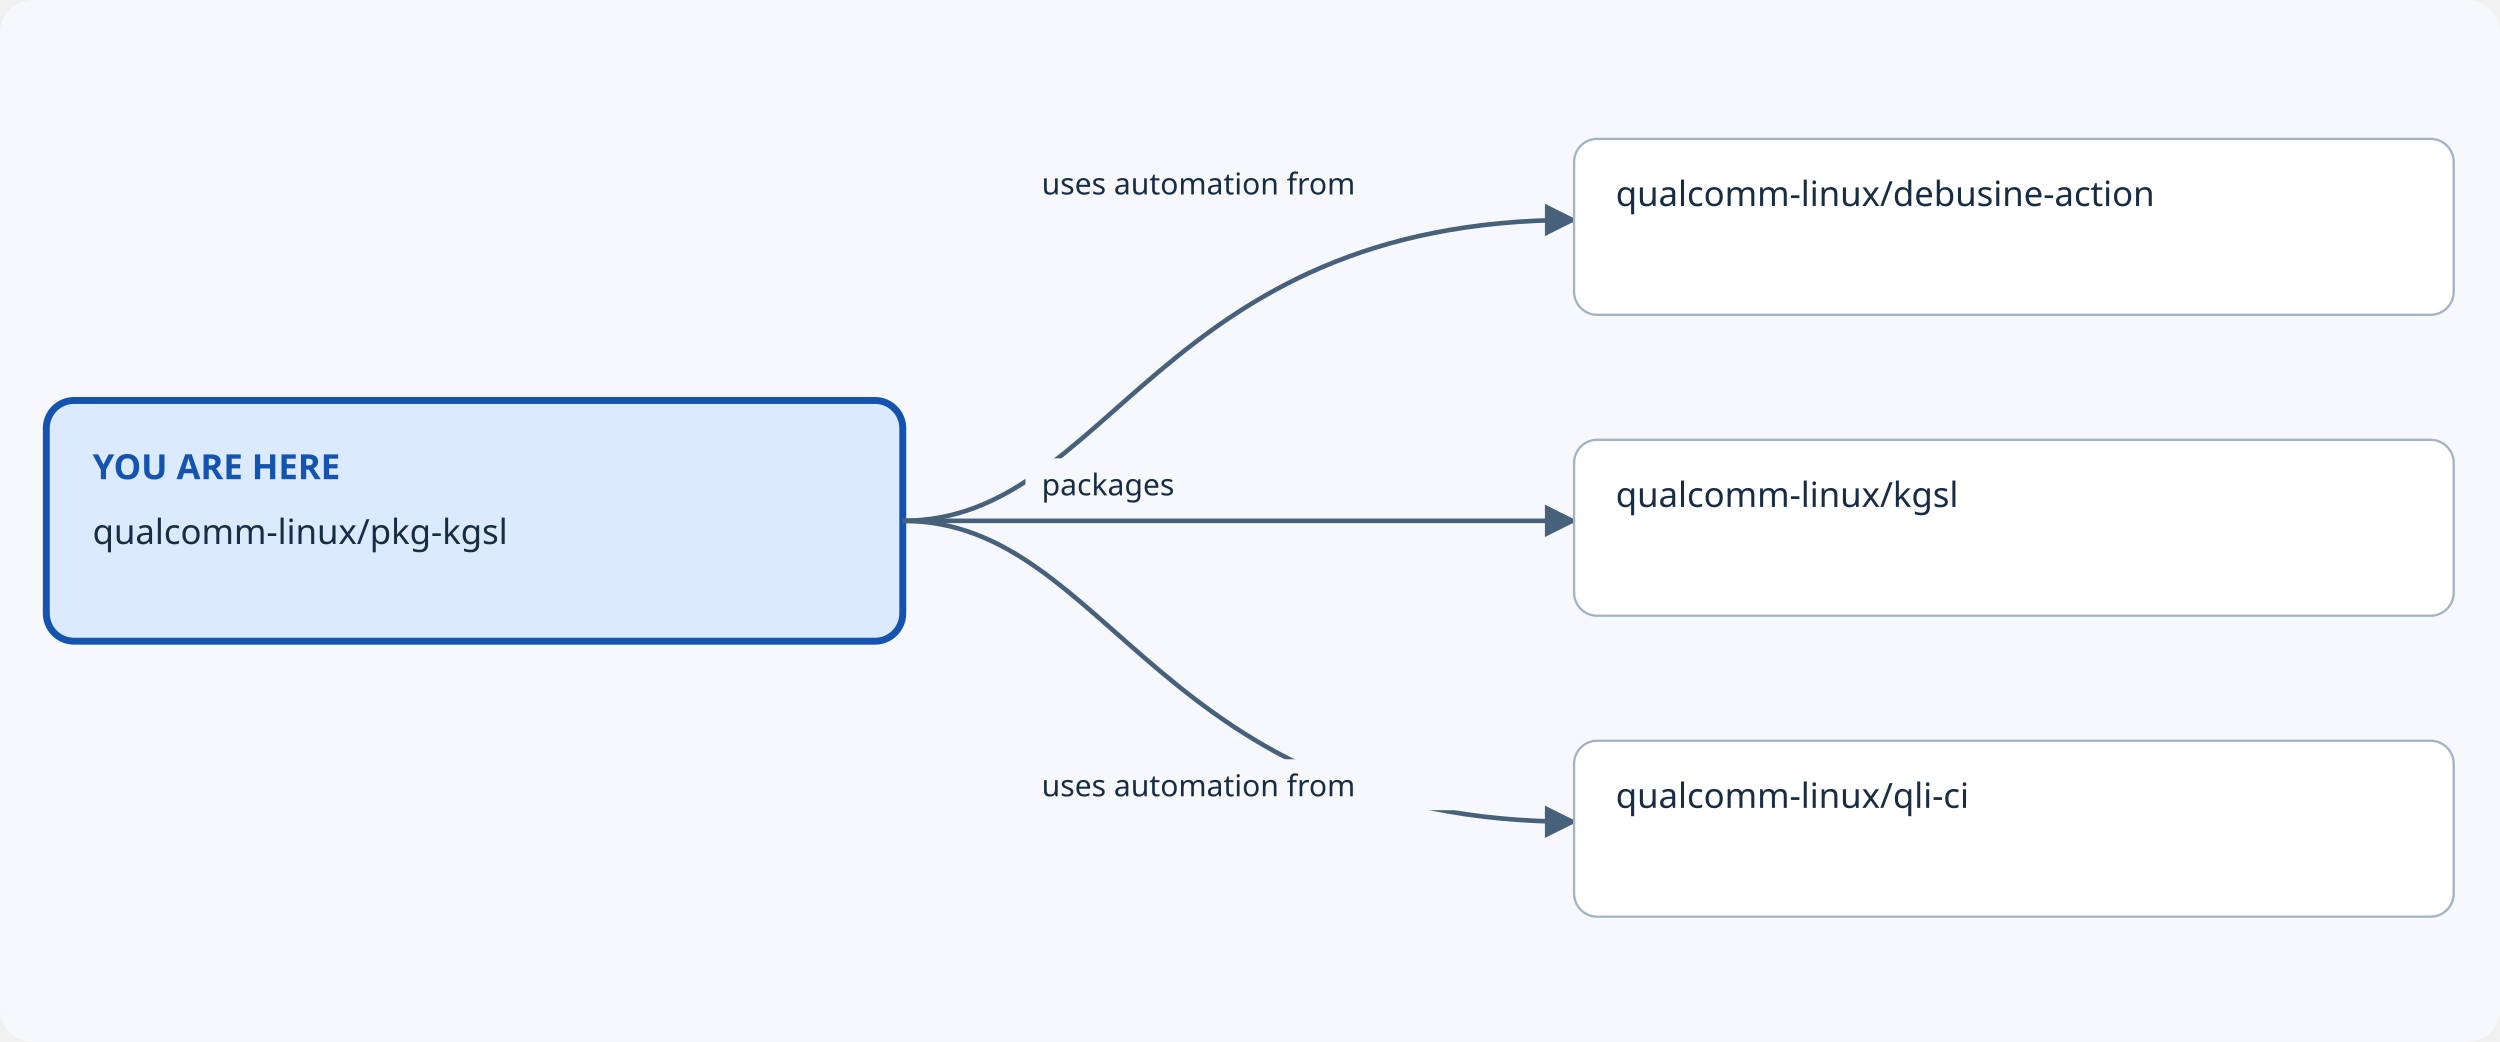
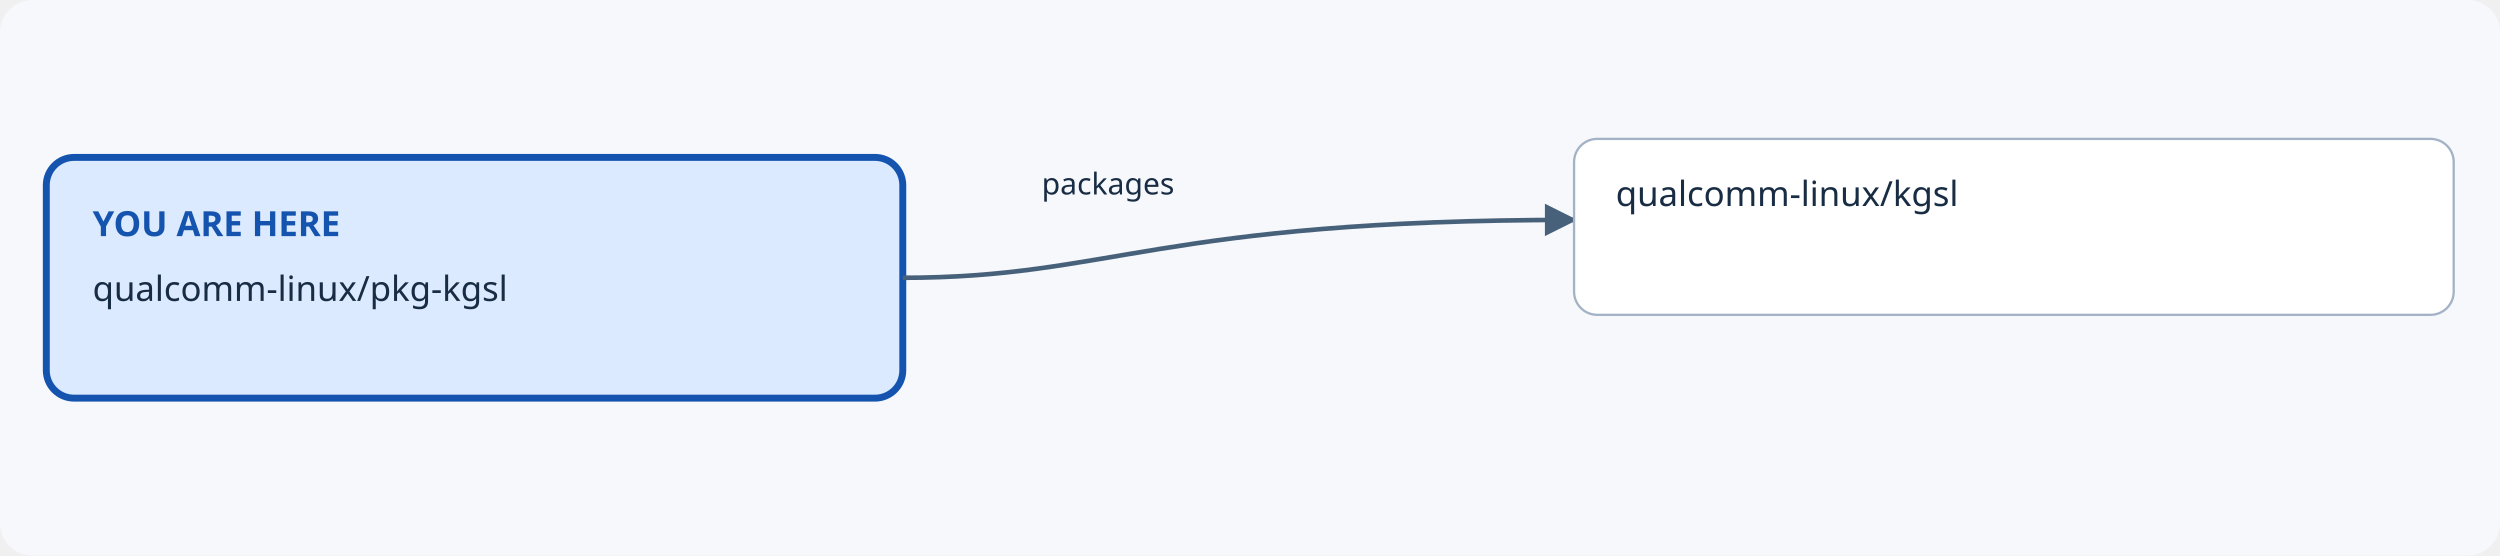
- <svg xmlns="http://www.w3.org/2000/svg" viewBox="0 0 1080 450" role="img" aria-labelledby="title desc">
+ <svg xmlns="http://www.w3.org/2000/svg" viewBox="0 0 1080 240" role="img" aria-labelledby="title desc">
  <defs>
    <marker id="arrow" viewBox="0 0 10 10" refX="9" refY="5" markerWidth="7" markerHeight="7" orient="auto-start-reverse">
      <path d="M 0 0 L 10 5 L 0 10 z" fill="#48617a" />
    </marker>
  </defs>
  <rect width="1080" height="100%" rx="14" fill="#f6f8fc" />
  <g font-family="sans-serif" font-size="15" fill="#182c43">
-     <rect x="20" y="173.0" width="370" height="104" rx="12" fill="#dbeafe" stroke="#1554ae" stroke-width="3" />
-     <text x="40" y="207.0" font-weight="bold" fill="#1554ae">YOU ARE HERE</text>
-     <text x="40" y="235.0">qualcomm-linux/pkg-kgsl</text>
-     <path d="M 390 225.0 C 480 225.0, 500 95.0, 680 95.0" fill="none" stroke="#48617a" stroke-width="2" marker-end="url(#arrow)" />
+     <rect x="20" y="68.0" width="370" height="104" rx="12" fill="#dbeafe" stroke="#1554ae" stroke-width="3" />
+     <text x="40" y="102.0" font-weight="bold" fill="#1554ae">YOU ARE HERE</text>
+     <text x="40" y="130.0">qualcomm-linux/pkg-kgsl</text>
+     <path d="M 390 120.0 C 480 120.0, 500 95.0, 680 95.0" fill="none" stroke="#48617a" stroke-width="2" marker-end="url(#arrow)" />
    <rect x="443" y="68.0" width="218" height="22" rx="4" fill="#f6f8fc" />
-     <text x="450" y="84.0" font-size="13">uses automation from</text>
+     <text x="450" y="84.0" font-size="13">packages</text>
    <rect x="680" y="60" width="380" height="76" rx="10" fill="white" stroke="#a3b3c5" />
-     <text x="698" y="89">qualcomm-linux/debusine-action</text>
-     <path d="M 390 225.0 C 480 225.0, 500 225.0, 680 225.0" fill="none" stroke="#48617a" stroke-width="2" marker-end="url(#arrow)" />
-     <rect x="443" y="198.0" width="218" height="22" rx="4" fill="#f6f8fc" />
-     <text x="450" y="214.0" font-size="13">packages</text>
-     <rect x="680" y="190" width="380" height="76" rx="10" fill="white" stroke="#a3b3c5" />
-     <text x="698" y="219">qualcomm-linux/kgsl</text>
-     <path d="M 390 225.0 C 480 225.0, 500 355.0, 680 355.0" fill="none" stroke="#48617a" stroke-width="2" marker-end="url(#arrow)" />
-     <rect x="443" y="328.0" width="218" height="22" rx="4" fill="#f6f8fc" />
-     <text x="450" y="344.0" font-size="13">uses automation from</text>
-     <rect x="680" y="320" width="380" height="76" rx="10" fill="white" stroke="#a3b3c5" />
-     <text x="698" y="349">qualcomm-linux/qli-ci</text>
+     <text x="698" y="89">qualcomm-linux/kgsl</text>
  </g>
</svg>
